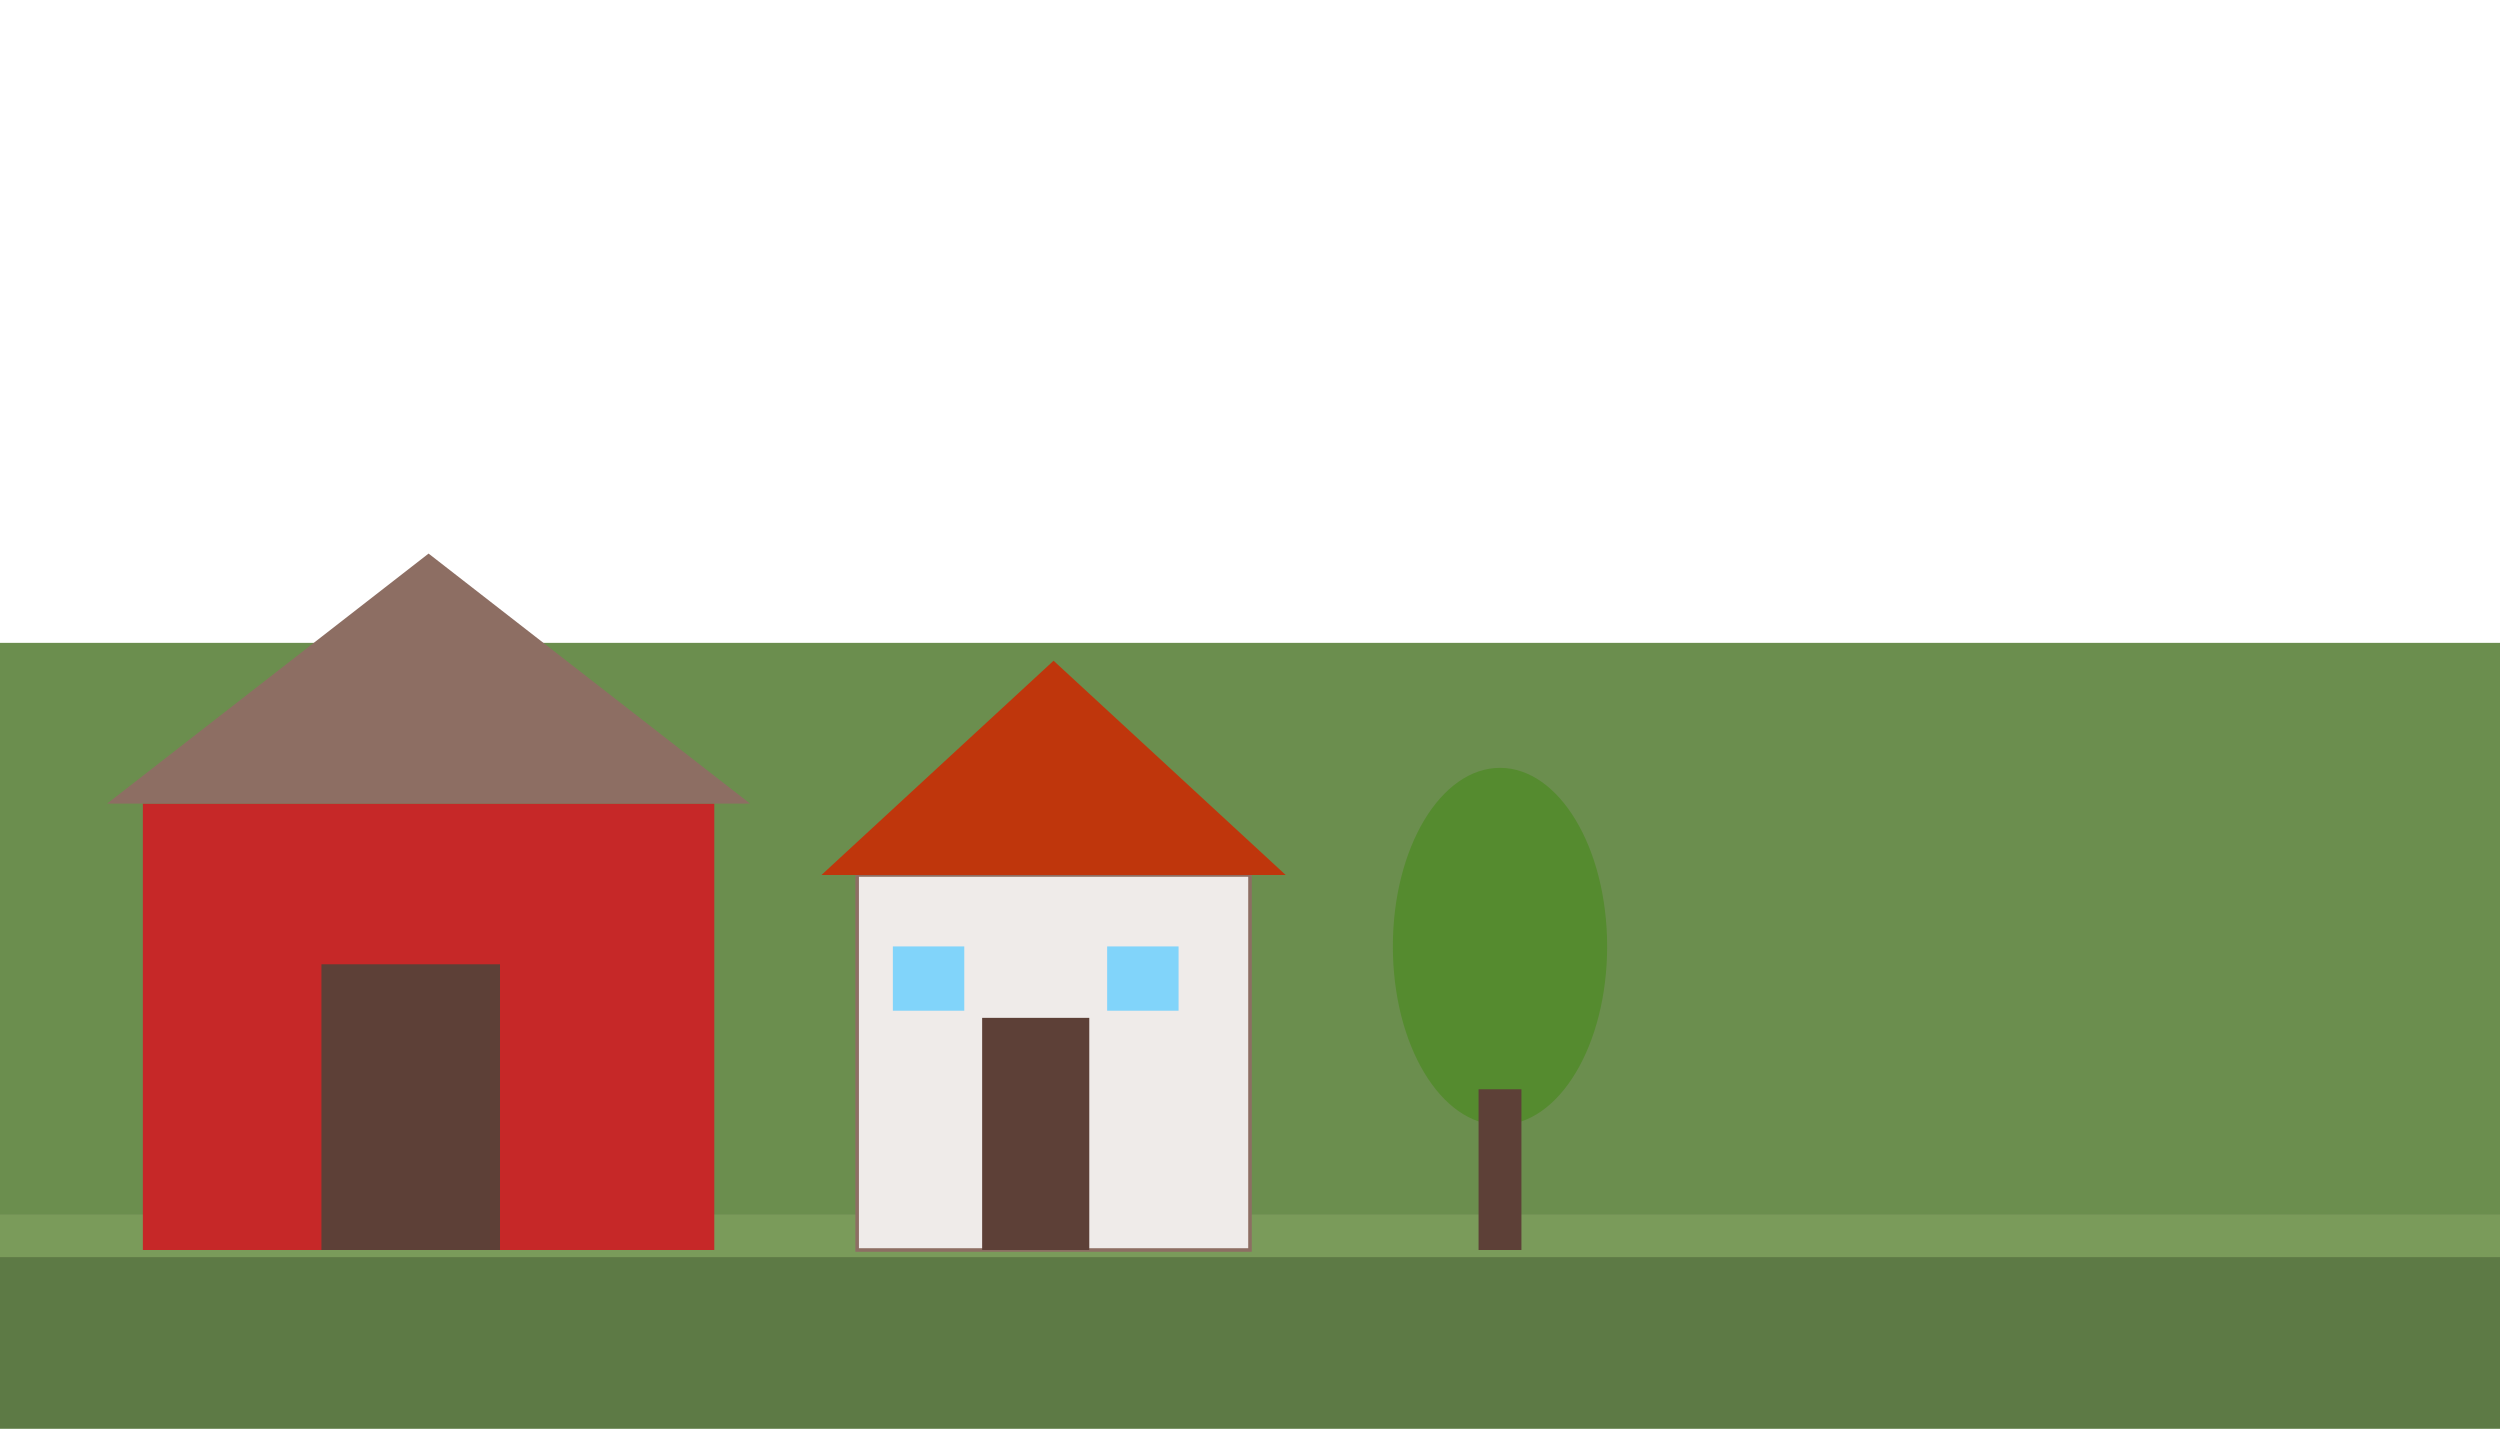
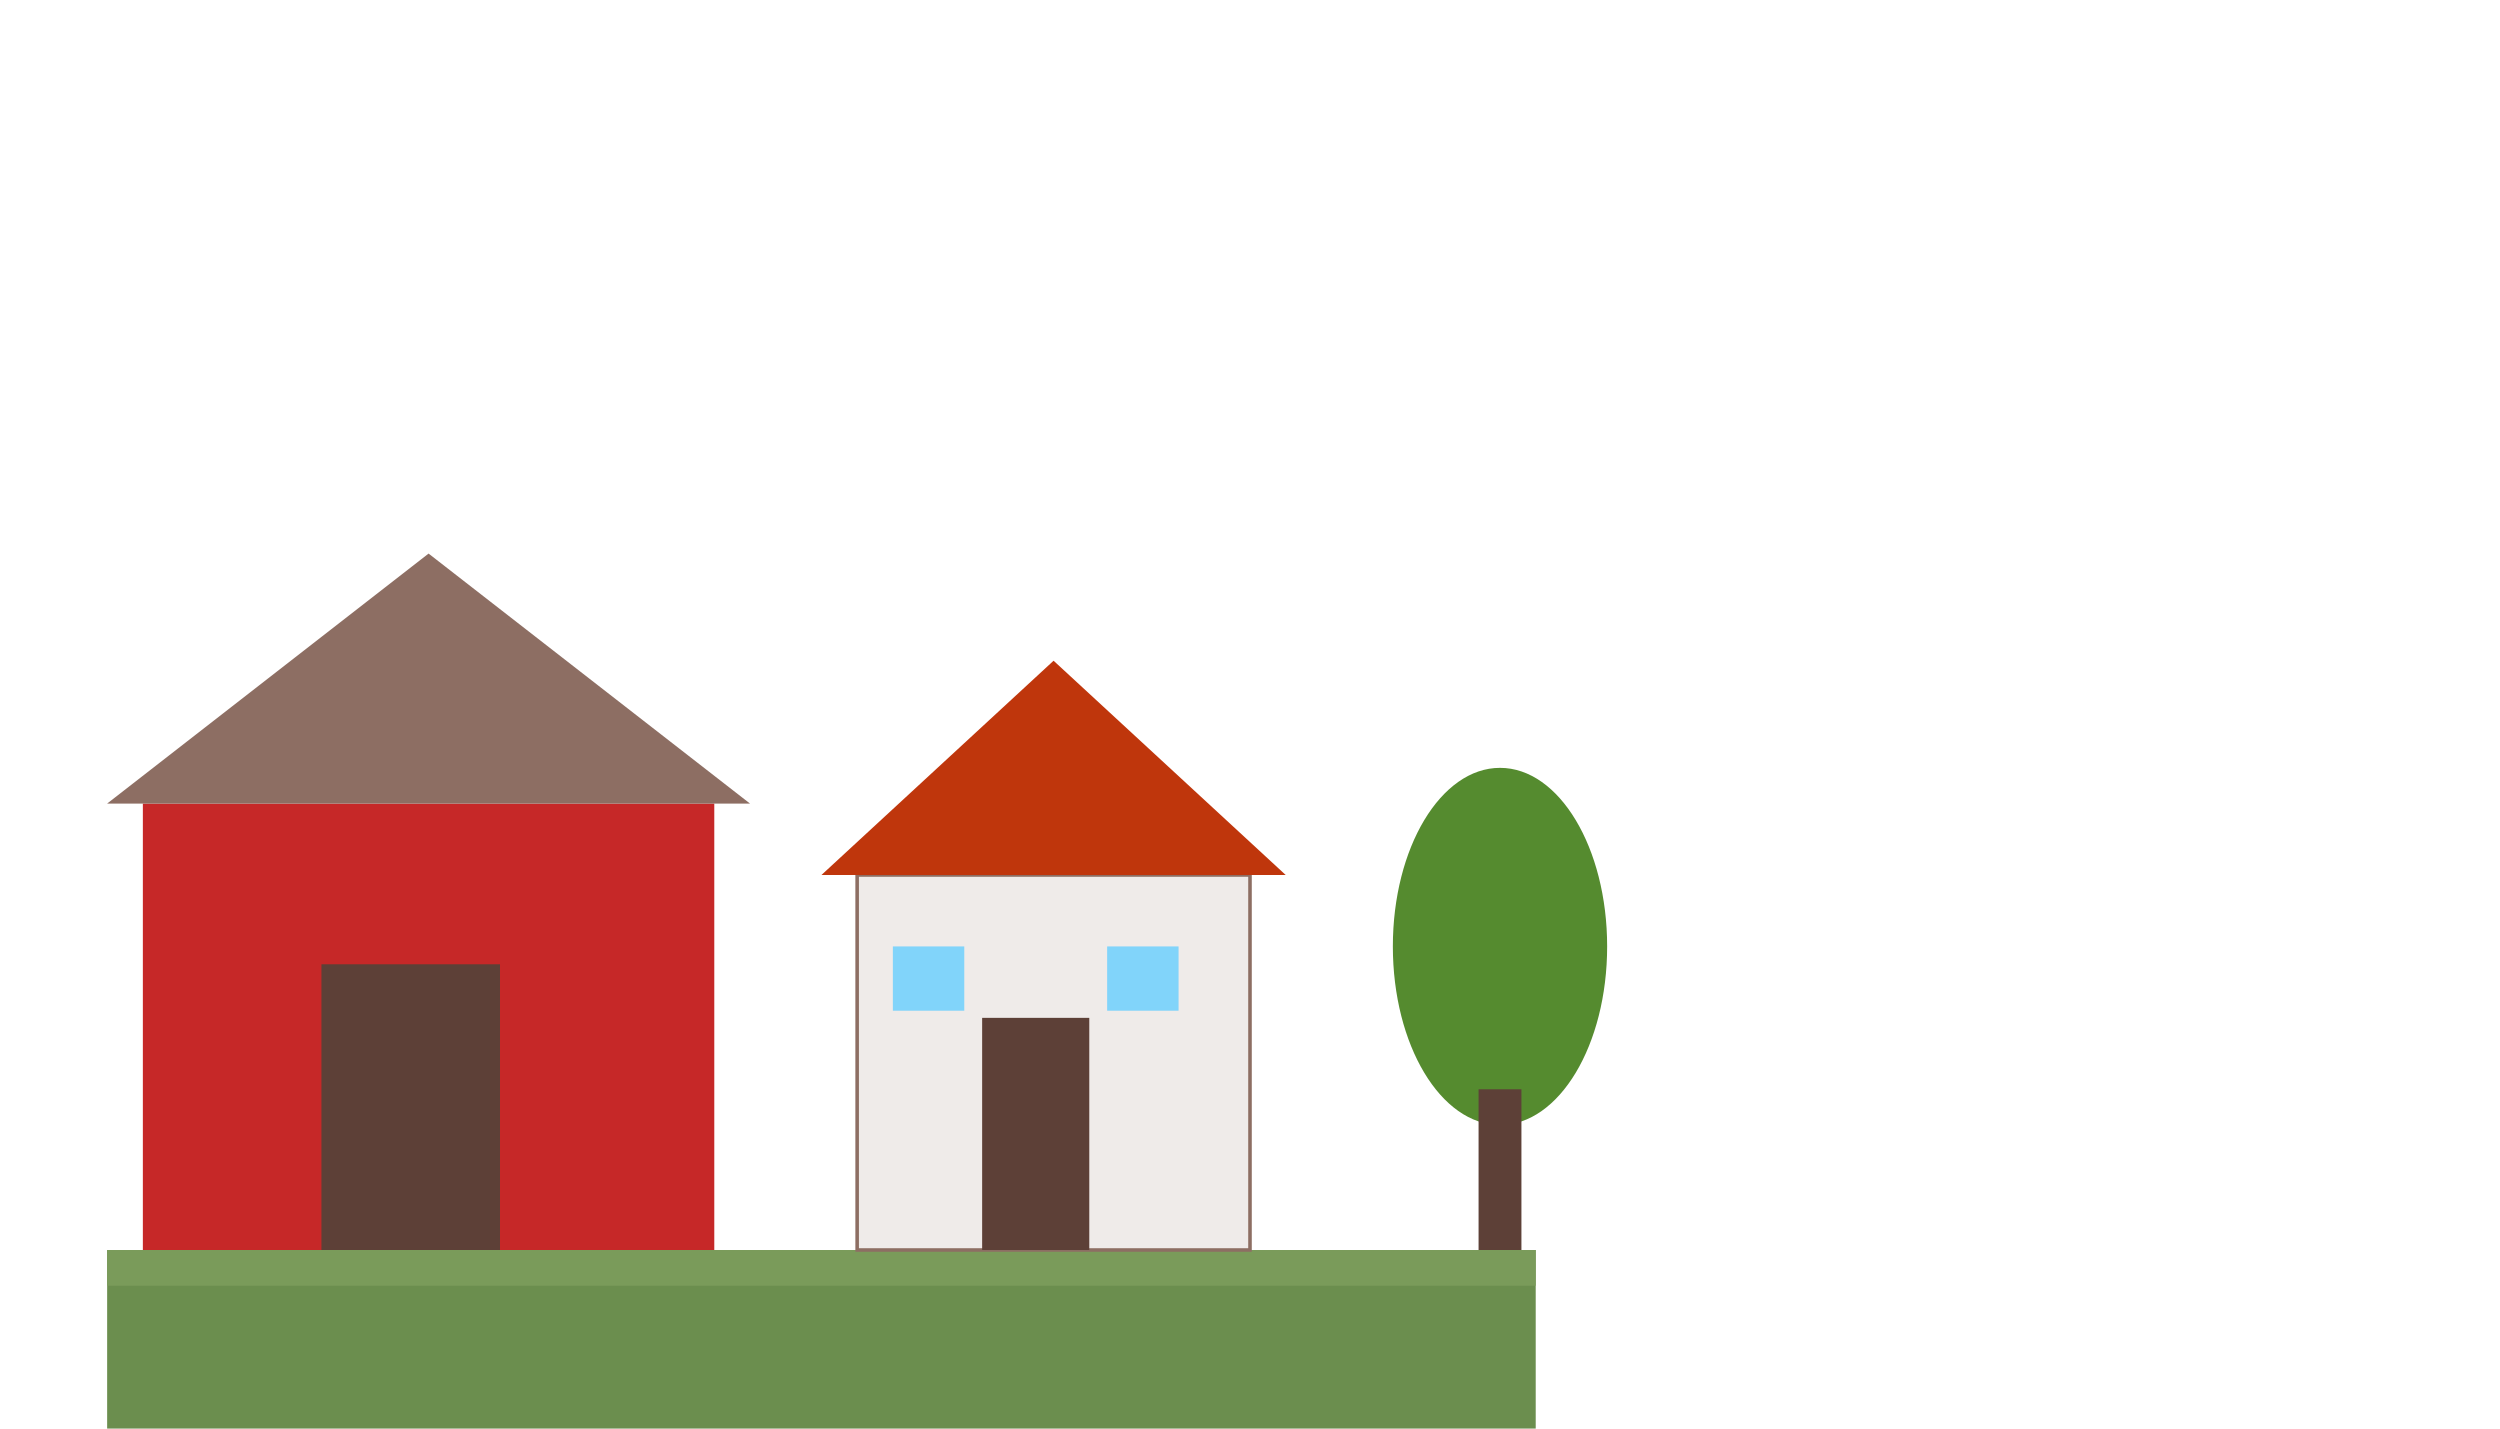
<svg xmlns="http://www.w3.org/2000/svg" width="700" height="400" viewBox="0 0 700 400">
-   <rect x="0" y="180" width="700" height="220" fill="#6B8E4E" />
-   <rect x="0" y="340" width="700" height="60" fill="#5D7A45" />
-   <rect x="0" y="340" width="700" height="12" fill="#7A9B5A" />
+   <rect x="30" y="350" width="400" height="50" fill="#6B8E4E" />
+   <rect x="30" y="350" width="400" height="10" fill="#7A9B5A" />
  <rect x="40" y="225" width="160" height="125" fill="#C62828" />
  <polygon points="30,225 120,155 210,225" fill="#8D6E63" />
  <rect x="90" y="270" width="50" height="80" fill="#5D4037" />
  <rect x="240" y="245" width="110" height="105" fill="#EFEBE9" stroke="#8D6E63" stroke-width="1" />
  <polygon points="230,245 295,185 360,245" fill="#BF360C" />
  <rect x="275" y="285" width="30" height="65" fill="#5D4037" />
  <rect x="250" y="265" width="20" height="18" fill="#81D4FA" />
  <rect x="310" y="265" width="20" height="18" fill="#81D4FA" />
  <ellipse cx="420" cy="265" rx="30" ry="50" fill="#558B2F" />
  <rect x="414" y="305" width="12" height="45" fill="#5D4037" />
</svg>
